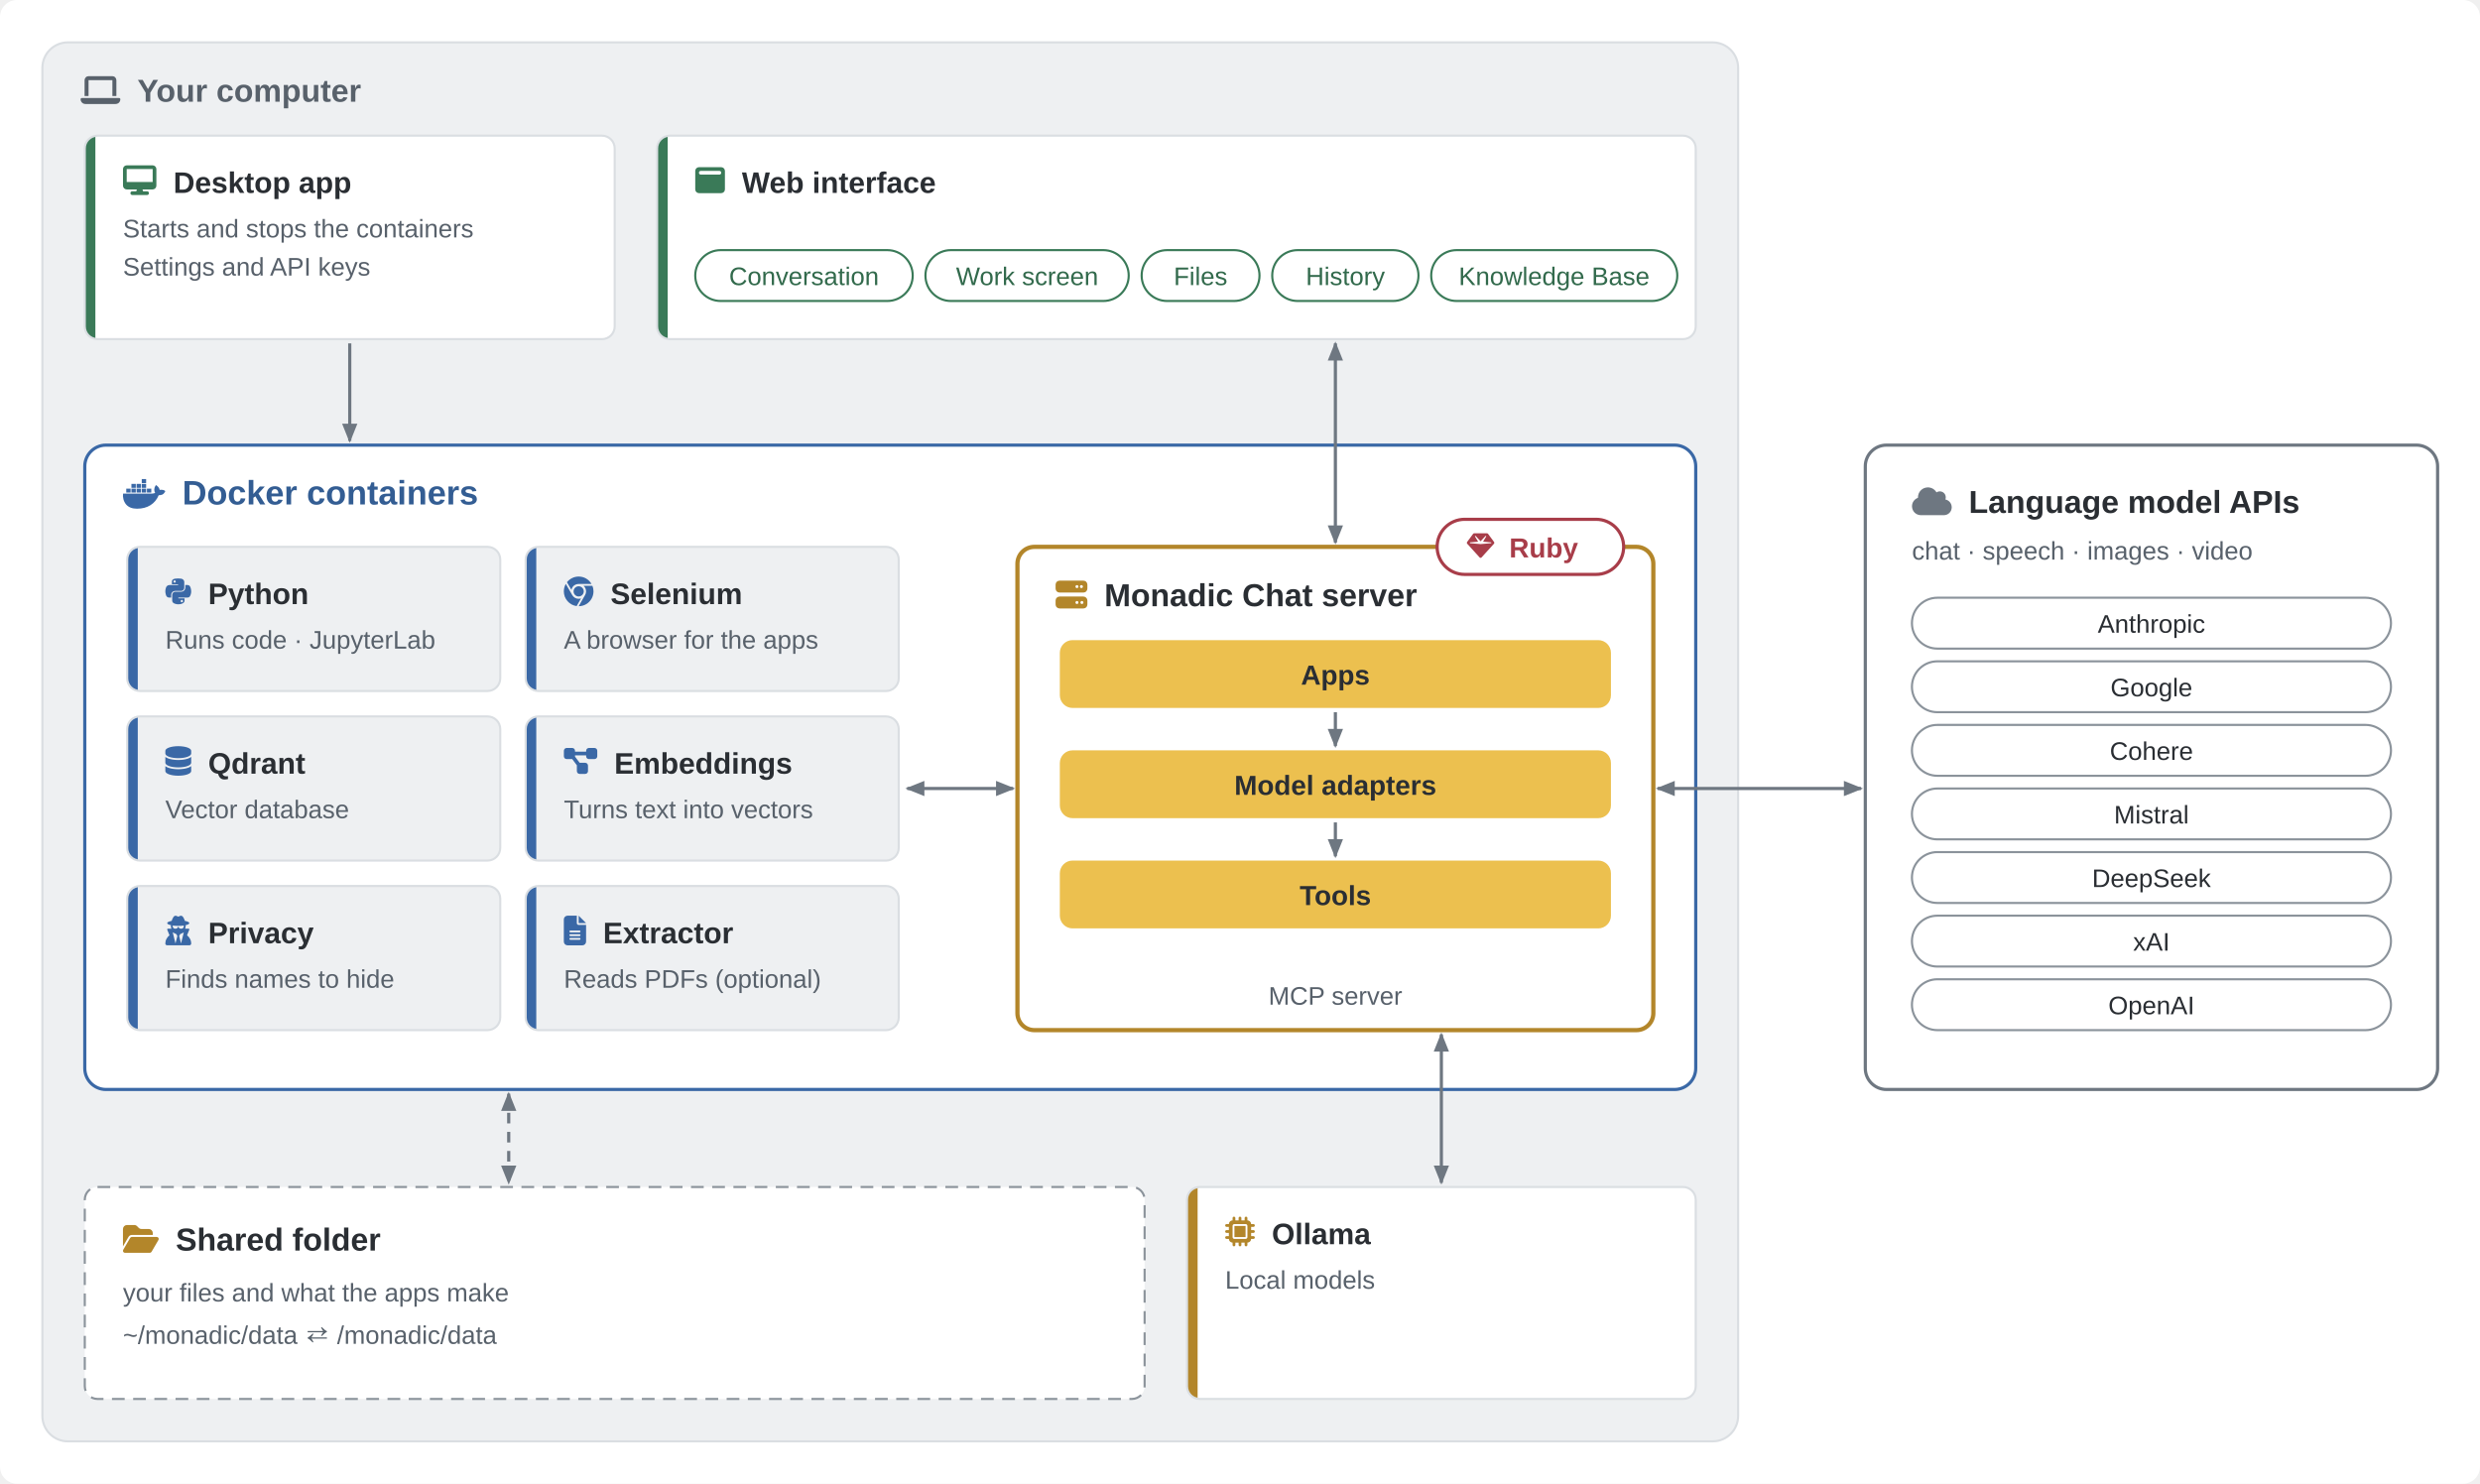
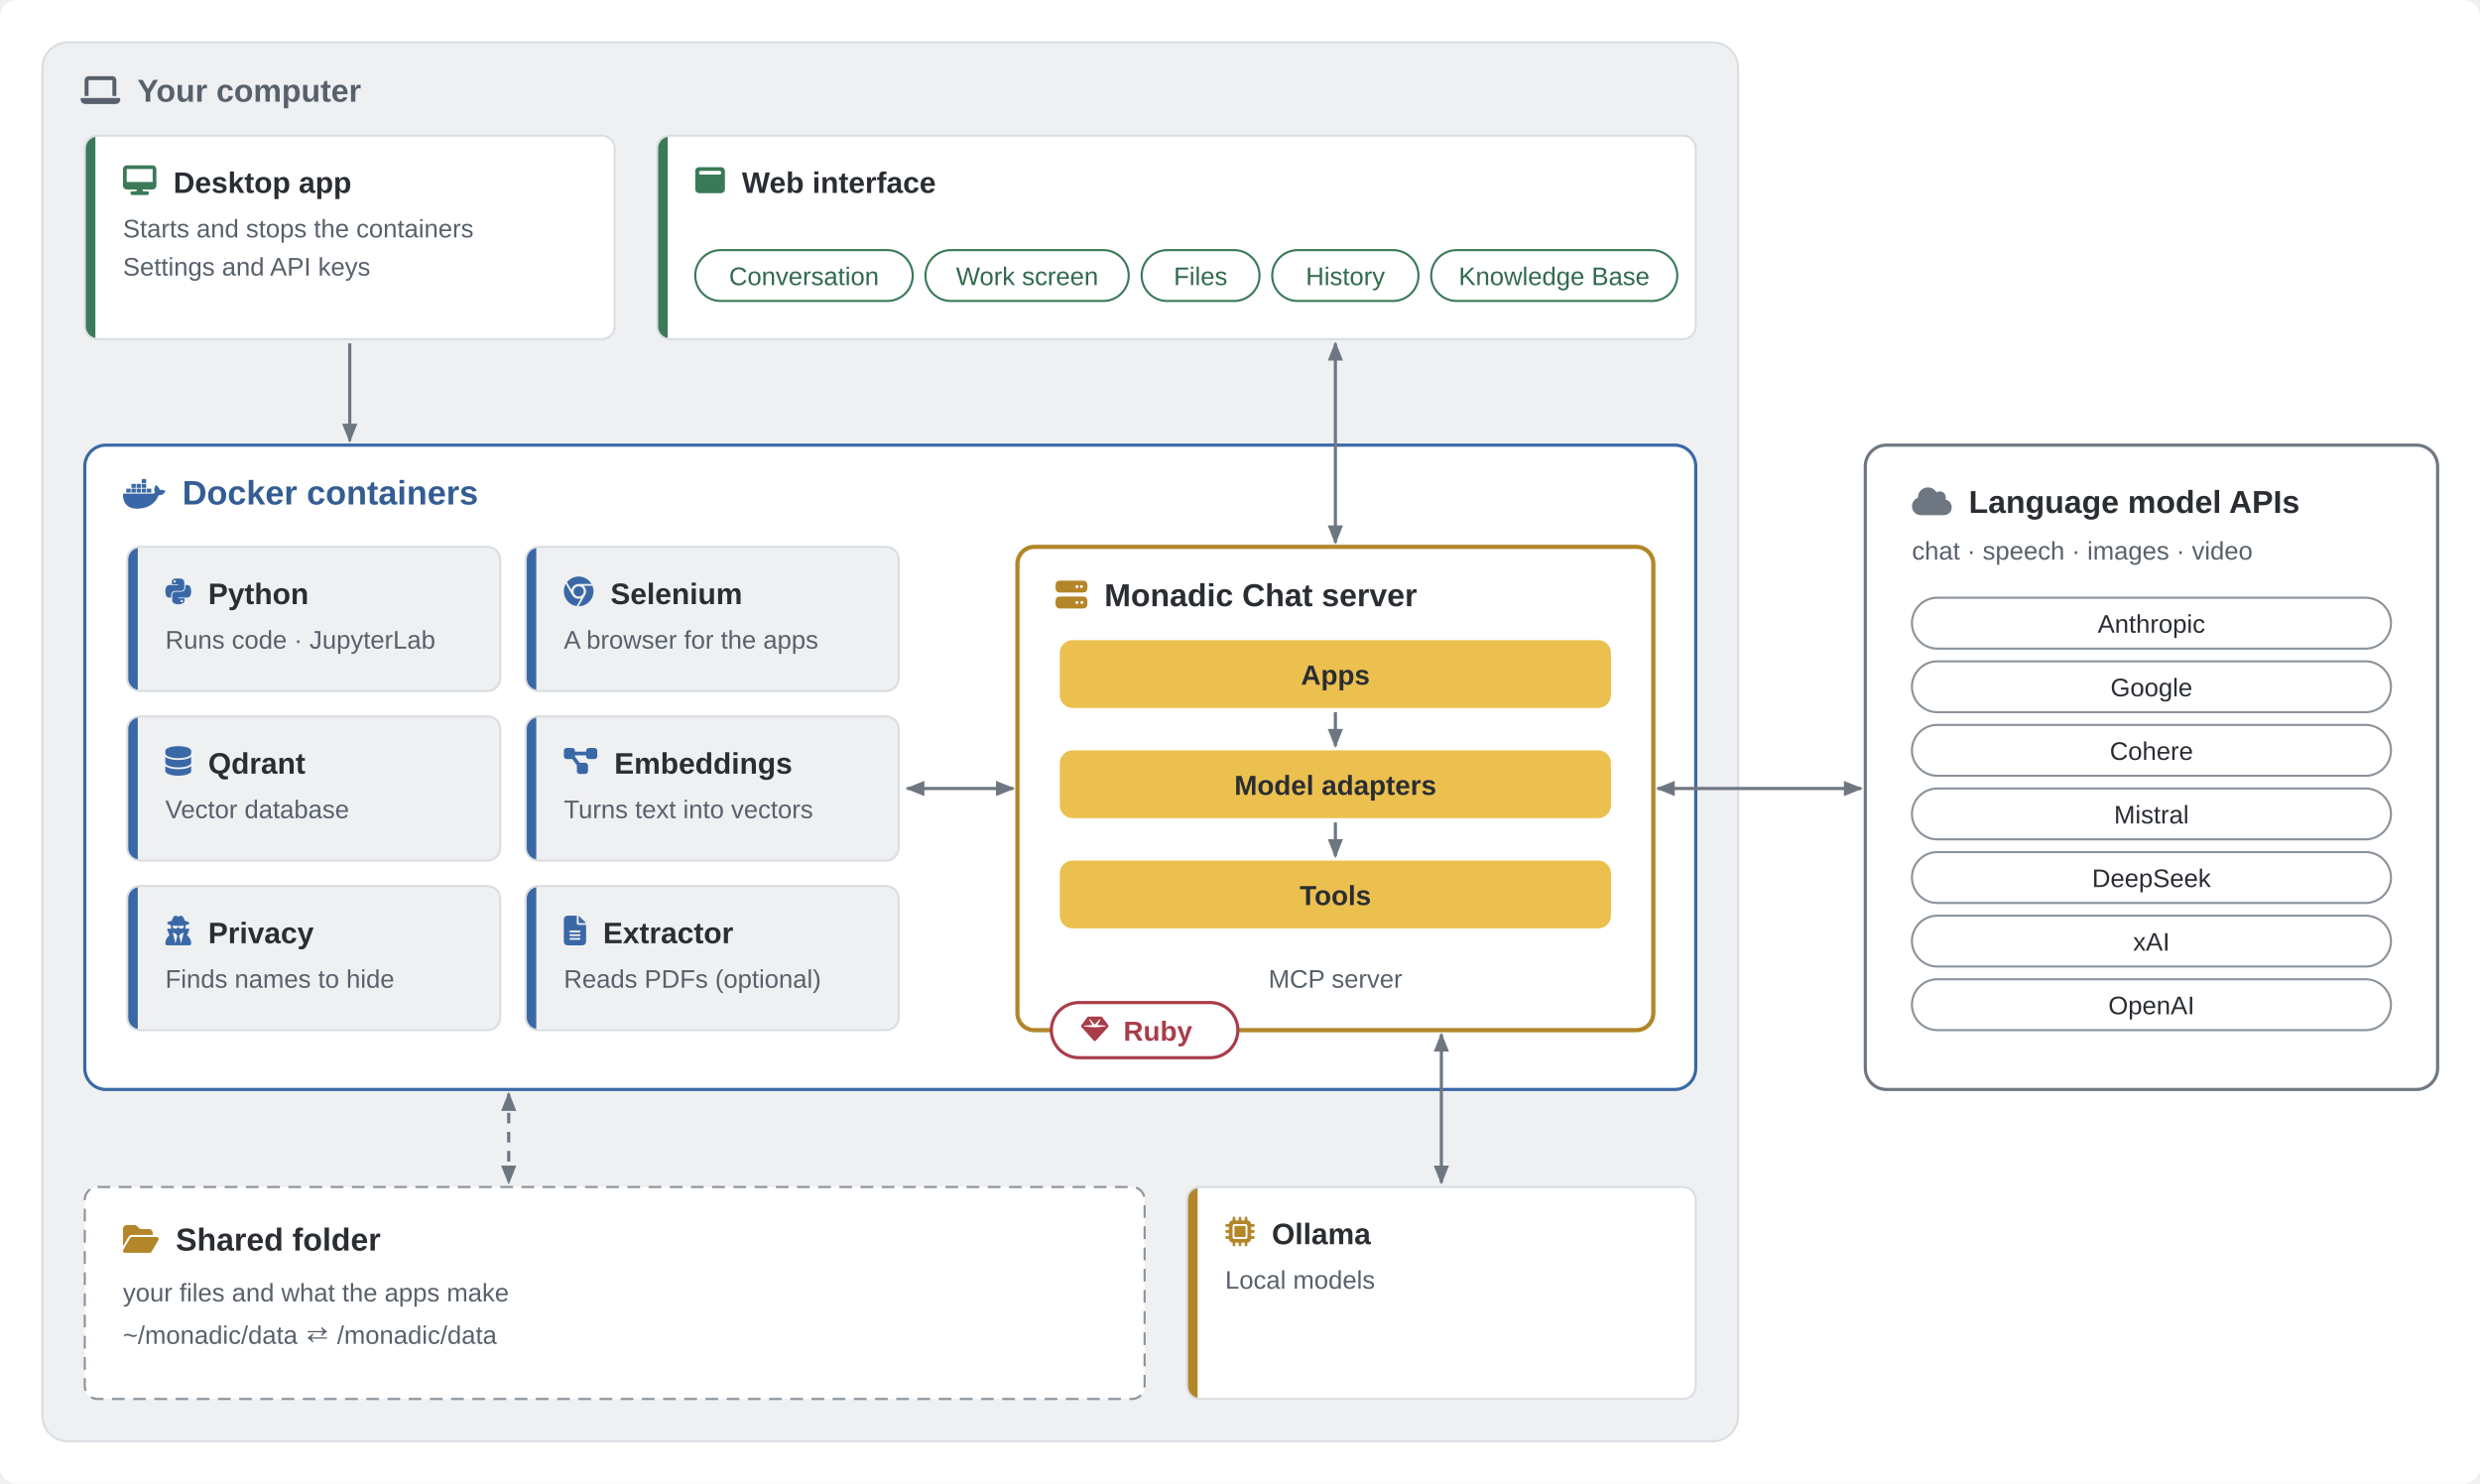
<svg xmlns="http://www.w3.org/2000/svg" width="1170" height="700" viewBox="0 0 1170 700" font-family="-apple-system, 'Hiragino Sans', 'Noto Sans JP', 'Helvetica Neue', Arial, sans-serif">
  <defs>
    <symbol id="i-brands-chrome" viewBox="0 -448 512 512">
      <path transform="scale(1 -1)" d="M0 192Q1 263 34 321L144 130Q161 100 190 82Q219 64 256 64Q277 64 297 71L221 -62Q125 -47 64 23Q2 93 0 192ZM365 126Q384 156 384 192Q382 251 341 288H493Q512 243 512 192Q511 121 477 63Q443 5 385 -29Q328 -63 256 -64L365 126ZM478 320H256H478H256Q208 319 174 291Q140 262 131 217L54 350Q90 395 142 421Q194 447 256 448Q328 447 386 413Q444 378 478 320ZM168 192Q169 229 194 254Q219 279 256 280Q293 279 318 254Q343 229 344 192Q343 155 318 130Q293 105 256 104Q219 105 194 130Q169 155 168 192Z" />
    </symbol>
    <symbol id="i-brands-docker" viewBox="0 -448 640 512">
      <path transform="scale(1 -1)" d="M350 212H284H350H284V271H350V212ZM350 416H284H350H284V355H350V416ZM428 271H362H428H362V212H428V271ZM272 343H206H272H206V283H272V343ZM350 343H284H350H284V283H350V343ZM627 243Q615 251 594 253Q574 255 554 252Q549 287 513 315L499 325L489 311Q475 289 473 260Q471 231 486 207Q472 198 437 196H2Q-4 157 7 113Q18 69 46 34Q102 -32 212 -32Q331 -32 415 21Q499 73 540 172Q558 170 585 178Q612 185 631 217Q634 222 639 232Q639 233 640 234L627 243ZM116 271H50H116H50V212H116V271ZM194 271H128H194H128V212H194V271ZM272 271H206H272H206V212H272V271ZM194 343H128H194H128V283H194V343Z" />
    </symbol>
    <symbol id="i-brands-python" viewBox="0 -448 448 512">
      <path transform="scale(1 -1)" d="M440 247Q434 271 422 286Q409 301 386 302H346V254Q345 226 326 207Q307 187 280 186H173Q150 186 135 170Q120 155 119 132V30Q120 9 135 -5Q151 -18 173 -24Q221 -40 280 -24Q300 -18 316 -5Q332 8 333 30V71H226V85H386Q409 85 421 100Q432 114 440 139Q456 186 440 248ZM286 44Q305 42 306 24Q305 5 286 3Q268 5 266 24Q268 42 286 44ZM168 200H275H168H275Q297 200 312 216Q327 231 328 254V356Q327 378 312 393Q297 408 275 412Q218 420 168 412Q135 406 124 392Q113 379 114 356V315H221V302H74Q51 302 32 288Q14 274 8 247Q0 218 0 194Q0 170 8 139Q13 115 27 100Q41 85 64 85H101V133Q102 161 121 180Q140 199 168 200ZM161 342Q143 344 141 363Q143 381 161 383Q179 381 181 363Q179 344 161 342Z" />
    </symbol>
    <symbol id="i-solid-cloud" viewBox="0 -448 640 512">
      <path transform="scale(1 -1)" d="M0 112Q2 51 42 10Q83 -30 144 -32H512Q566 -31 603 5Q639 42 640 96Q639 143 611 177Q582 212 538 221Q544 238 544 256Q543 297 516 324Q489 351 448 352Q418 352 395 336Q373 372 337 394Q301 415 256 416Q188 414 143 369Q98 324 96 256Q96 252 96 248Q96 248 96 248Q53 232 27 196Q1 160 0 112Z" />
    </symbol>
    <symbol id="i-solid-database" viewBox="0 -448 448 512">
      <path transform="scale(1 -1)" d="M448 368V320V368V320Q446 286 382 263Q319 241 224 240Q129 241 66 263Q2 286 0 320V368Q2 402 66 425Q129 447 224 448Q319 447 382 425Q446 402 448 368ZM393 233Q425 244 448 262V160Q446 126 382 103Q319 81 224 80Q129 81 66 103Q2 126 0 160V262Q23 244 55 233Q125 209 224 208Q323 209 393 233ZM0 102Q23 84 55 73Q125 49 224 48Q323 49 393 73Q425 84 448 102V16Q446 -18 382 -41Q319 -63 224 -64Q129 -63 66 -41Q2 -18 0 16V102Z" />
    </symbol>
    <symbol id="i-solid-desktop" viewBox="0 -448 576 512">
      <path transform="scale(1 -1)" d="M64 448Q37 447 19 429Q1 411 0 384V96Q1 69 19 51Q37 33 64 32H240L229 0H160Q146 0 137 -9Q128 -18 128 -32Q128 -46 137 -55Q146 -64 160 -64H416Q430 -64 439 -55Q448 -46 448 -32Q448 -18 439 -9Q430 0 416 0H347L336 32H512Q539 33 557 51Q575 69 576 96V384Q575 411 557 429Q539 447 512 448H64ZM512 384V160V384V160H64V384H512Z" />
    </symbol>
    <symbol id="i-solid-diagram-project" viewBox="0 -448 576 512">
      <path transform="scale(1 -1)" d="M0 368Q1 388 14 402Q28 415 48 416H144Q164 415 178 402Q191 388 192 368V352H384V368Q385 388 398 402Q412 415 432 416H528Q548 415 562 402Q575 388 576 368V272Q575 252 562 238Q548 225 528 224H432Q412 225 398 238Q385 252 384 272V288H192V272Q192 269 192 267L272 160H368Q388 159 402 146Q415 132 416 112V16Q415 -4 402 -18Q388 -31 368 -32H272Q252 -31 238 -18Q225 -4 224 16V112Q224 115 224 117L144 224H48Q28 225 14 238Q1 252 0 272V368Z" />
    </symbol>
    <symbol id="i-solid-file-lines" viewBox="0 -448 384 512">
      <path transform="scale(1 -1)" d="M64 448Q37 447 19 429Q1 411 0 384V0Q1 -27 19 -45Q37 -63 64 -64H320Q347 -63 365 -45Q383 -27 384 0V288H256Q242 288 233 297Q224 306 224 320V448H64ZM256 448V320V448V320H384L256 448ZM112 192H272H112H272Q287 191 288 176Q287 161 272 160H112Q97 161 96 176Q97 191 112 192ZM112 128H272H112H272Q287 127 288 112Q287 97 272 96H112Q97 97 96 112Q97 127 112 128ZM112 64H272H112H272Q287 63 288 48Q287 33 272 32H112Q97 33 96 48Q97 63 112 64Z" />
    </symbol>
    <symbol id="i-solid-folder-open" viewBox="0 -448 576 512">
      <path transform="scale(1 -1)" d="M89 224 0 72 89 224 0 72V352Q1 379 19 397Q37 415 64 416H182Q208 416 227 397L253 371Q272 352 299 352H416Q443 351 461 333Q479 315 480 288V256H144Q108 255 89 224ZM116 208Q126 223 144 224H544Q562 223 572 208Q580 192 572 176L460 -16Q450 -31 432 -32H32Q14 -31 4 -16Q-4 0 4 16L116 208Z" />
    </symbol>
    <symbol id="i-solid-gem" viewBox="0 -448 512 512">
      <path transform="scale(1 -1)" d="M117 414Q124 424 136 424H376Q388 424 395 414L507 262Q517 246 506 232L274 -24Q267 -32 256 -32Q245 -32 238 -24L6 232Q-5 246 5 262L117 414ZM155 374Q150 370 153 364L211 268L63 256Q57 255 56 248Q57 241 63 240L255 224Q256 224 256 224Q256 224 257 224L449 240Q455 241 456 248Q455 255 449 256L302 268L359 364Q362 370 357 374Q351 378 346 373L256 276L166 373Q161 378 155 374Z" />
    </symbol>
    <symbol id="i-solid-laptop" viewBox="0 -448 640 512">
      <path transform="scale(1 -1)" d="M128 416Q101 415 83 397Q65 379 64 352V96H128V352H512V96H576V352Q575 379 557 397Q539 415 512 416H128ZM19 64Q2 62 0 45Q1 12 23 -10Q44 -31 77 -32H563Q596 -31 618 -10Q639 12 640 45Q638 62 621 64H19Z" />
    </symbol>
    <symbol id="i-solid-microchip" viewBox="0 -448 512 512">
      <path transform="scale(1 -1)" d="M176 424Q174 446 152 448Q130 446 128 424V384Q101 383 83 365Q65 347 64 320H24Q2 318 0 296Q2 274 24 272H64V216H24Q2 214 0 192Q2 170 24 168H64V112H24Q2 110 0 88Q2 66 24 64H64Q65 37 83 19Q101 1 128 0V-40Q130 -62 152 -64Q174 -62 176 -40V0H232V-40Q234 -62 256 -64Q278 -62 280 -40V0H336V-40Q338 -62 360 -64Q382 -62 384 -40V0Q411 1 429 19Q447 37 448 64H488Q510 66 512 88Q510 110 488 112H448V168H488Q510 170 512 192Q510 214 488 216H448V272H488Q510 274 512 296Q510 318 488 320H448Q447 347 429 365Q411 383 384 384V424Q382 446 360 448Q338 446 336 424V384H280V424Q278 446 256 448Q234 446 232 424V384H176V424ZM160 320H352H160H352Q366 320 375 311Q384 302 384 288V96Q384 82 375 73Q366 64 352 64H160Q146 64 137 73Q128 82 128 96V288Q128 302 137 311Q146 320 160 320ZM352 288H160H352H160V96H352V288Z" />
    </symbol>
    <symbol id="i-solid-server" viewBox="0 -448 512 512">
      <path transform="scale(1 -1)" d="M64 416Q37 415 19 397Q1 379 0 352V288Q1 261 19 243Q37 225 64 224H448Q475 225 493 243Q511 261 512 288V352Q511 379 493 397Q475 415 448 416H64ZM344 344Q366 342 368 320Q366 298 344 296Q322 298 320 320Q322 342 344 344ZM392 320Q394 342 416 344Q438 342 440 320Q438 298 416 296Q394 298 392 320ZM64 160Q37 159 19 141Q1 123 0 96V32Q1 5 19 -13Q37 -31 64 -32H448Q475 -31 493 -13Q511 5 512 32V96Q511 123 493 141Q475 159 448 160H64ZM344 88Q366 86 368 64Q366 42 344 40Q322 42 320 64Q322 86 344 88ZM400 64Q402 86 424 88Q446 86 448 64Q446 42 424 40Q402 42 400 64Z" />
    </symbol>
    <symbol id="i-solid-user-secret" viewBox="0 -448 448 512">
      <path transform="scale(1 -1)" d="M224 432Q215 433 209 438Q208 438 208 438Q201 446 176 448Q153 447 137 420Q120 394 110 359Q74 352 53 342Q32 332 32 320Q35 298 97 284Q96 278 96 272Q96 246 105 224H45Q33 223 32 211Q32 208 33 206L72 109Q39 84 20 47Q0 10 0 -34Q0 -47 9 -55Q17 -64 30 -64H418Q431 -64 439 -55Q448 -47 448 -34Q448 10 428 47Q409 84 376 109L415 206Q416 208 416 211Q415 223 403 224H343Q352 246 352 272Q352 278 351 284Q413 298 416 320Q416 332 395 342Q374 352 338 359Q328 394 311 420Q295 447 272 448Q247 446 240 438Q240 438 240 438Q239 438 239 438Q233 433 224 432ZM280 224H268H280H268Q241 225 231 250Q229 255 224 255Q219 255 217 250Q207 225 181 224H168Q151 224 140 236Q128 247 128 264V278Q171 272 224 272Q277 272 320 278V264Q320 247 308 236Q297 224 280 224ZM192 128 208 96 192 128 208 96 176 -32 128 160 192 128ZM320 160 272 -32 320 160 272 -32 240 96 256 128 320 160Z" />
    </symbol>
    <symbol id="i-solid-window-maximize" viewBox="0 -448 512 512">
      <path transform="scale(1 -1)" d="M64 416Q37 415 19 397Q1 379 0 352V32Q1 5 19 -13Q37 -31 64 -32H448Q475 -31 493 -13Q511 5 512 32V352Q511 379 493 397Q475 415 448 416H64ZM96 352H416H96H416Q430 352 439 343Q448 334 448 320Q448 306 439 297Q430 288 416 288H96Q82 288 73 297Q64 306 64 320Q64 334 73 343Q82 352 96 352Z" />
    </symbol>
    <marker id="arrow" viewBox="0 0 10 10" refX="9" refY="5" markerUnits="userSpaceOnUse" markerWidth="9" markerHeight="9" orient="auto">
      <path d="M0 1 L10 5 L0 9 z" fill="#6e7781" />
    </marker>
    <marker id="arrow-back" viewBox="0 0 10 10" refX="1" refY="5" markerUnits="userSpaceOnUse" markerWidth="9" markerHeight="9" orient="auto">
      <path d="M10 1 L0 5 L10 9 z" fill="#6e7781" />
    </marker>
  </defs>
  <rect width="1170" height="700" rx="8" fill="#ffffff" />
  <rect x="20" y="20" width="800" height="660" rx="12" fill="#eef0f2" stroke="#dadee2" />
  <use href="#i-solid-laptop" x="38.0" y="35.0" width="18.8" height="15" fill="#58616b" />
  <text x="64.8" y="48.0" font-size="15" fill="#58616b" font-weight="700">Your computer</text>
  <rect x="40" y="64" width="250" height="96" rx="6" fill="#3a7a58" />
  <path d="M45 64 H284 A6 6 0 0 1 290 70 V154 A6 6 0 0 1 284 160 H45 Z" fill="#ffffff" />
  <rect x="40" y="64" width="250" height="96" rx="6" fill="none" stroke="#dadee2" />
  <use href="#i-solid-desktop" x="58.0" y="78.0" width="15.8" height="14" fill="#3a7a58" />
  <text x="81.8" y="91.0" font-size="14" fill="#2a2e33" font-weight="700">Desktop app</text>
  <text x="58.0" y="112.0" font-size="12" fill="#58616b">Starts and stops the containers</text>
  <text x="58.0" y="130.0" font-size="12" fill="#58616b">Settings and API keys</text>
  <rect x="310" y="64" width="490" height="96" rx="6" fill="#3a7a58" />
  <path d="M315 64 H794 A6 6 0 0 1 800 70 V154 A6 6 0 0 1 794 160 H315 Z" fill="#ffffff" />
  <rect x="310" y="64" width="490" height="96" rx="6" fill="none" stroke="#dadee2" />
  <use href="#i-solid-window-maximize" x="328.0" y="78.0" width="14.0" height="14" fill="#3a7a58" />
  <text x="350.0" y="91.0" font-size="14" fill="#2a2e33" font-weight="700">Web interface</text>
  <rect x="328.0" y="118" width="102.6" height="24" rx="12" fill="none" stroke="#3a7a58" />
  <text x="379.3" y="134.5" font-size="12" fill="#326a4c" text-anchor="middle">Conversation</text>
  <rect x="436.6" y="118" width="95.9" height="24" rx="12" fill="none" stroke="#3a7a58" />
  <text x="484.6" y="134.5" font-size="12" fill="#326a4c" text-anchor="middle">Work screen</text>
  <rect x="538.6" y="118" width="55.6" height="24" rx="12" fill="none" stroke="#3a7a58" />
  <text x="566.4" y="134.5" font-size="12" fill="#326a4c" text-anchor="middle">Files</text>
  <rect x="600.2" y="118" width="69.0" height="24" rx="12" fill="none" stroke="#3a7a58" />
  <text x="634.7" y="134.5" font-size="12" fill="#326a4c" text-anchor="middle">History</text>
  <rect x="675.2" y="118" width="116.1" height="24" rx="12" fill="none" stroke="#3a7a58" />
  <text x="733.2" y="134.5" font-size="12" fill="#326a4c" text-anchor="middle">Knowledge Base</text>
  <rect x="40" y="210" width="760" height="304" rx="10" fill="#ffffff" stroke="#3a68a6" stroke-width="1.5" />
  <use href="#i-brands-docker" x="58.0" y="225.0" width="20.0" height="16" fill="#3a68a6" />
  <text x="86.0" y="238.0" font-size="16" fill="#335d93" font-weight="700">Docker containers</text>
  <rect x="60" y="258" width="176" height="68" rx="6" fill="#3a68a6" />
  <path d="M65 258 H230 A6 6 0 0 1 236 264 V320 A6 6 0 0 1 230 326 H65 Z" fill="#eef0f2" />
  <rect x="60" y="258" width="176" height="68" rx="6" fill="none" stroke="#dadee2" />
  <use href="#i-brands-python" x="78.0" y="272.0" width="12.2" height="14" fill="#3a68a6" />
  <text x="98.2" y="285.0" font-size="14" fill="#2a2e33" font-weight="700">Python</text>
  <text x="78.0" y="306.0" font-size="12" fill="#58616b">Runs code · JupyterLab</text>
  <rect x="248" y="258" width="176" height="68" rx="6" fill="#3a68a6" />
  <path d="M253 258 H418 A6 6 0 0 1 424 264 V320 A6 6 0 0 1 418 326 H253 Z" fill="#eef0f2" />
  <rect x="248" y="258" width="176" height="68" rx="6" fill="none" stroke="#dadee2" />
  <use href="#i-brands-chrome" x="266.0" y="272.0" width="14.0" height="14" fill="#3a68a6" />
  <text x="288.0" y="285.0" font-size="14" fill="#2a2e33" font-weight="700">Selenium</text>
  <text x="266.0" y="306.0" font-size="12" fill="#58616b">A browser for the apps</text>
  <rect x="60" y="338" width="176" height="68" rx="6" fill="#3a68a6" />
  <path d="M65 338 H230 A6 6 0 0 1 236 344 V400 A6 6 0 0 1 230 406 H65 Z" fill="#eef0f2" />
  <rect x="60" y="338" width="176" height="68" rx="6" fill="none" stroke="#dadee2" />
  <use href="#i-solid-database" x="78.0" y="352.0" width="12.2" height="14" fill="#3a68a6" />
  <text x="98.2" y="365.0" font-size="14" fill="#2a2e33" font-weight="700">Qdrant</text>
  <text x="78.0" y="386.0" font-size="12" fill="#58616b">Vector database</text>
  <rect x="248" y="338" width="176" height="68" rx="6" fill="#3a68a6" />
  <path d="M253 338 H418 A6 6 0 0 1 424 344 V400 A6 6 0 0 1 418 406 H253 Z" fill="#eef0f2" />
  <rect x="248" y="338" width="176" height="68" rx="6" fill="none" stroke="#dadee2" />
  <use href="#i-solid-diagram-project" x="266.0" y="352.0" width="15.8" height="14" fill="#3a68a6" />
  <text x="289.8" y="365.0" font-size="14" fill="#2a2e33" font-weight="700">Embeddings</text>
  <text x="266.0" y="386.0" font-size="12" fill="#58616b">Turns text into vectors</text>
  <rect x="60" y="418" width="176" height="68" rx="6" fill="#3a68a6" />
  <path d="M65 418 H230 A6 6 0 0 1 236 424 V480 A6 6 0 0 1 230 486 H65 Z" fill="#eef0f2" />
  <rect x="60" y="418" width="176" height="68" rx="6" fill="none" stroke="#dadee2" />
  <use href="#i-solid-user-secret" x="78.0" y="432.0" width="12.2" height="14" fill="#3a68a6" />
  <text x="98.2" y="445.0" font-size="14" fill="#2a2e33" font-weight="700">Privacy</text>
  <text x="78.0" y="466.0" font-size="12" fill="#58616b">Finds names to hide</text>
  <rect x="248" y="418" width="176" height="68" rx="6" fill="#3a68a6" />
  <path d="M253 418 H418 A6 6 0 0 1 424 424 V480 A6 6 0 0 1 418 486 H253 Z" fill="#eef0f2" />
  <rect x="248" y="418" width="176" height="68" rx="6" fill="none" stroke="#dadee2" />
  <use href="#i-solid-file-lines" x="266.0" y="432.0" width="10.5" height="14" fill="#3a68a6" />
  <text x="284.5" y="445.0" font-size="14" fill="#2a2e33" font-weight="700">Extractor</text>
  <text x="266.0" y="466.0" font-size="12" fill="#58616b">Reads PDFs (optional)</text>
  <rect x="480" y="258" width="300" height="228" rx="8" fill="#ffffff" stroke="#b3862a" stroke-width="2" />
  <use href="#i-solid-server" x="498.0" y="273.0" width="15.0" height="15" fill="#b3862a" />
  <text x="521.0" y="286.0" font-size="15" fill="#2a2e33" font-weight="700">Monadic Chat server</text>
-   <rect x="678" y="245" width="88" height="26" rx="13" fill="#ffffff" stroke="#a83d49" stroke-width="1.5" />
-   <use href="#i-solid-gem" x="692.0" y="251.0" width="13.0" height="13" fill="#a83d49" />
-   <text x="712.0" y="263.0" font-size="13" fill="#a83d49" font-weight="700">Ruby</text>
  <rect x="500" y="302" width="260" height="32" rx="6" fill="#ecc04f" />
  <text x="630.0" y="323.0" font-size="13" fill="#2a2e33" font-weight="700" text-anchor="middle">Apps</text>
  <line x1="630" y1="336" x2="630" y2="352" stroke="#6e7781" stroke-width="1.5" marker-end="url(#arrow)" />
  <rect x="500" y="354" width="260" height="32" rx="6" fill="#ecc04f" />
  <text x="630.0" y="375.0" font-size="13" fill="#2a2e33" font-weight="700" text-anchor="middle">Model adapters</text>
  <line x1="630" y1="388" x2="630" y2="404" stroke="#6e7781" stroke-width="1.5" marker-end="url(#arrow)" />
  <rect x="500" y="406" width="260" height="32" rx="6" fill="#ecc04f" />
  <text x="630.0" y="427.0" font-size="13" fill="#2a2e33" font-weight="700" text-anchor="middle">Tools</text>
-   <text x="630.0" y="474.0" font-size="12" fill="#58616b" text-anchor="middle">MCP server</text>
+   <text x="630.0" y="466.0" font-size="12" fill="#58616b" text-anchor="middle">MCP server</text>
+   <rect x="496" y="473" width="88" height="26" rx="13" fill="#ffffff" stroke="#a83d49" stroke-width="1.5" />
+   <use href="#i-solid-gem" x="510.0" y="479.0" width="13.0" height="13" fill="#a83d49" />
+   <text x="530.0" y="491.0" font-size="13" fill="#a83d49" font-weight="700">Ruby</text>
  <line x1="428" y1="372" x2="478" y2="372" stroke="#6e7781" stroke-width="1.5" marker-end="url(#arrow)" marker-start="url(#arrow-back)" />
  <rect x="40" y="560" width="500" height="100" rx="6" fill="#ffffff" stroke="#8b939b" stroke-dasharray="6 4" />
  <use href="#i-solid-folder-open" x="58.0" y="577.0" width="16.9" height="15" fill="#b3862a" />
  <text x="82.9" y="590.0" font-size="15" fill="#2a2e33" font-weight="700">Shared folder</text>
  <text x="58.0" y="614.0" font-size="12" fill="#58616b">your files and what the apps make</text>
  <text x="58.0" y="634.0" font-size="12" fill="#58616b">~/monadic/data  ⇄  /monadic/data</text>
  <rect x="560" y="560" width="240" height="100" rx="6" fill="#b3862a" />
  <path d="M565 560 H794 A6 6 0 0 1 800 566 V654 A6 6 0 0 1 794 660 H565 Z" fill="#ffffff" />
  <rect x="560" y="560" width="240" height="100" rx="6" fill="none" stroke="#dadee2" />
  <use href="#i-solid-microchip" x="578.0" y="574.0" width="14.0" height="14" fill="#b3862a" />
  <text x="600.0" y="587.0" font-size="14" fill="#2a2e33" font-weight="700">Ollama</text>
  <text x="578.0" y="608.0" font-size="12" fill="#58616b">Local models</text>
  <line x1="165" y1="162" x2="165" y2="208" stroke="#6e7781" stroke-width="1.5" marker-end="url(#arrow)" />
  <line x1="630" y1="162" x2="630" y2="256" stroke="#6e7781" stroke-width="1.5" marker-end="url(#arrow)" marker-start="url(#arrow-back)" />
  <line x1="240" y1="516" x2="240" y2="558" stroke="#6e7781" stroke-width="1.5" stroke-dasharray="5 4" marker-end="url(#arrow)" marker-start="url(#arrow-back)" />
  <line x1="680" y1="488" x2="680" y2="558" stroke="#6e7781" stroke-width="1.5" marker-end="url(#arrow)" marker-start="url(#arrow-back)" />
  <rect x="880" y="210" width="270" height="304" rx="10" fill="#ffffff" stroke="#6e7781" stroke-width="1.5" />
  <use href="#i-solid-cloud" x="902.0" y="229.0" width="18.8" height="15" fill="#6e7781" />
  <text x="928.8" y="242.0" font-size="15" fill="#2a2e33" font-weight="700">Language model APIs</text>
  <text x="902.0" y="264.0" font-size="12" fill="#58616b">chat · speech · images · video</text>
  <rect x="902.0" y="282" width="226.0" height="24" rx="12" fill="none" stroke="#8b939b" />
  <text x="1015.0" y="298.5" font-size="12" fill="#2a2e33" text-anchor="middle">Anthropic</text>
  <rect x="902.0" y="312" width="226.0" height="24" rx="12" fill="none" stroke="#8b939b" />
  <text x="1015.0" y="328.5" font-size="12" fill="#2a2e33" text-anchor="middle">Google</text>
  <rect x="902.0" y="342" width="226.0" height="24" rx="12" fill="none" stroke="#8b939b" />
  <text x="1015.0" y="358.5" font-size="12" fill="#2a2e33" text-anchor="middle">Cohere</text>
  <rect x="902.0" y="372" width="226.0" height="24" rx="12" fill="none" stroke="#8b939b" />
  <text x="1015.0" y="388.5" font-size="12" fill="#2a2e33" text-anchor="middle">Mistral</text>
  <rect x="902.0" y="402" width="226.0" height="24" rx="12" fill="none" stroke="#8b939b" />
  <text x="1015.0" y="418.5" font-size="12" fill="#2a2e33" text-anchor="middle">DeepSeek</text>
  <rect x="902.0" y="432" width="226.0" height="24" rx="12" fill="none" stroke="#8b939b" />
  <text x="1015.0" y="448.5" font-size="12" fill="#2a2e33" text-anchor="middle">xAI</text>
  <rect x="902.0" y="462" width="226.0" height="24" rx="12" fill="none" stroke="#8b939b" />
  <text x="1015.0" y="478.5" font-size="12" fill="#2a2e33" text-anchor="middle">OpenAI</text>
  <line x1="782" y1="372" x2="878" y2="372" stroke="#6e7781" stroke-width="1.5" marker-end="url(#arrow)" marker-start="url(#arrow-back)" />
</svg>
